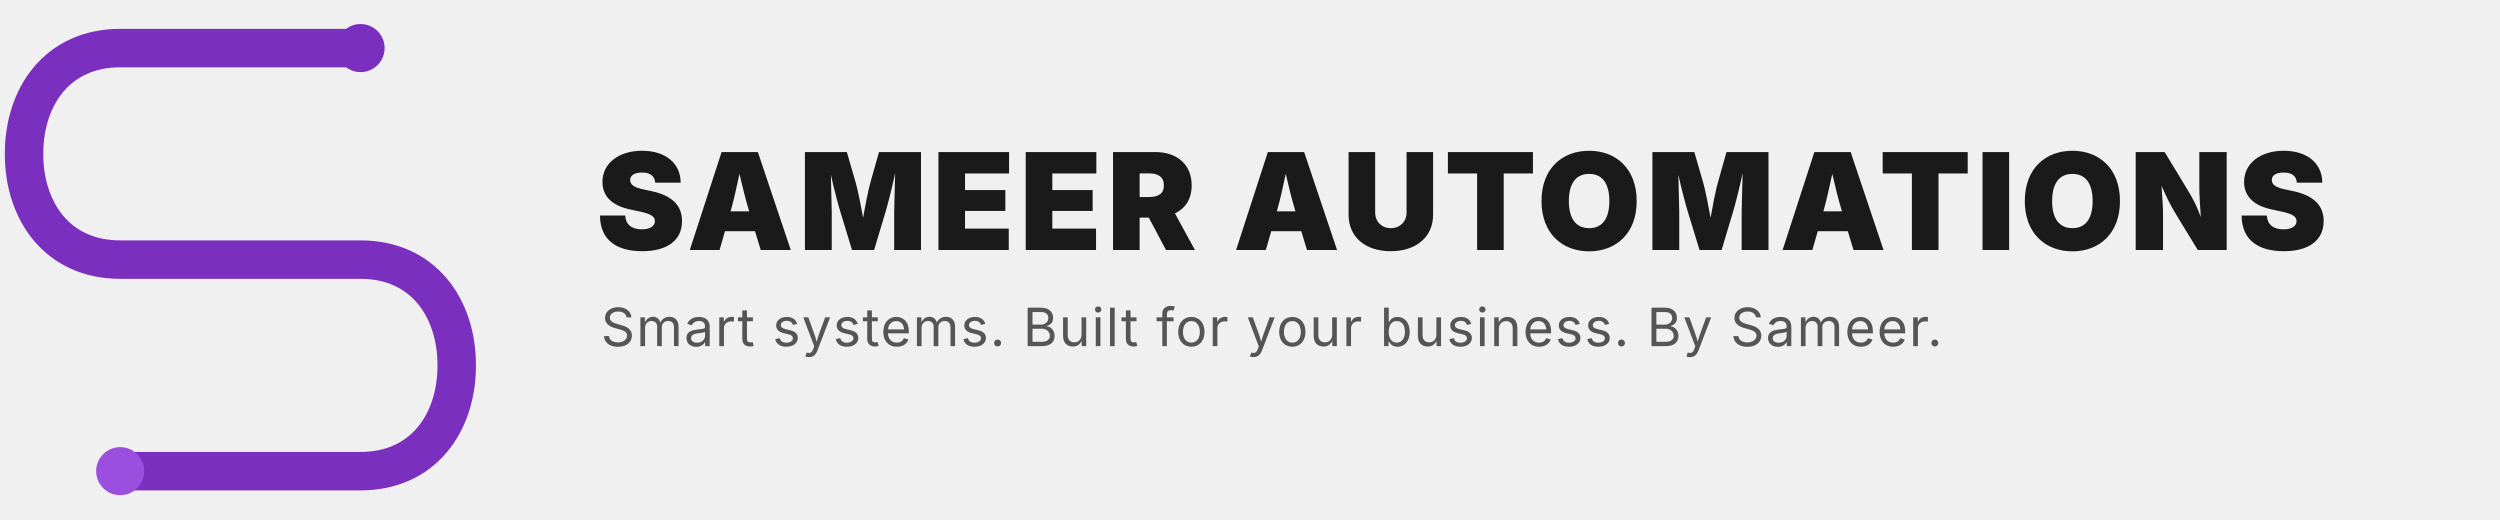
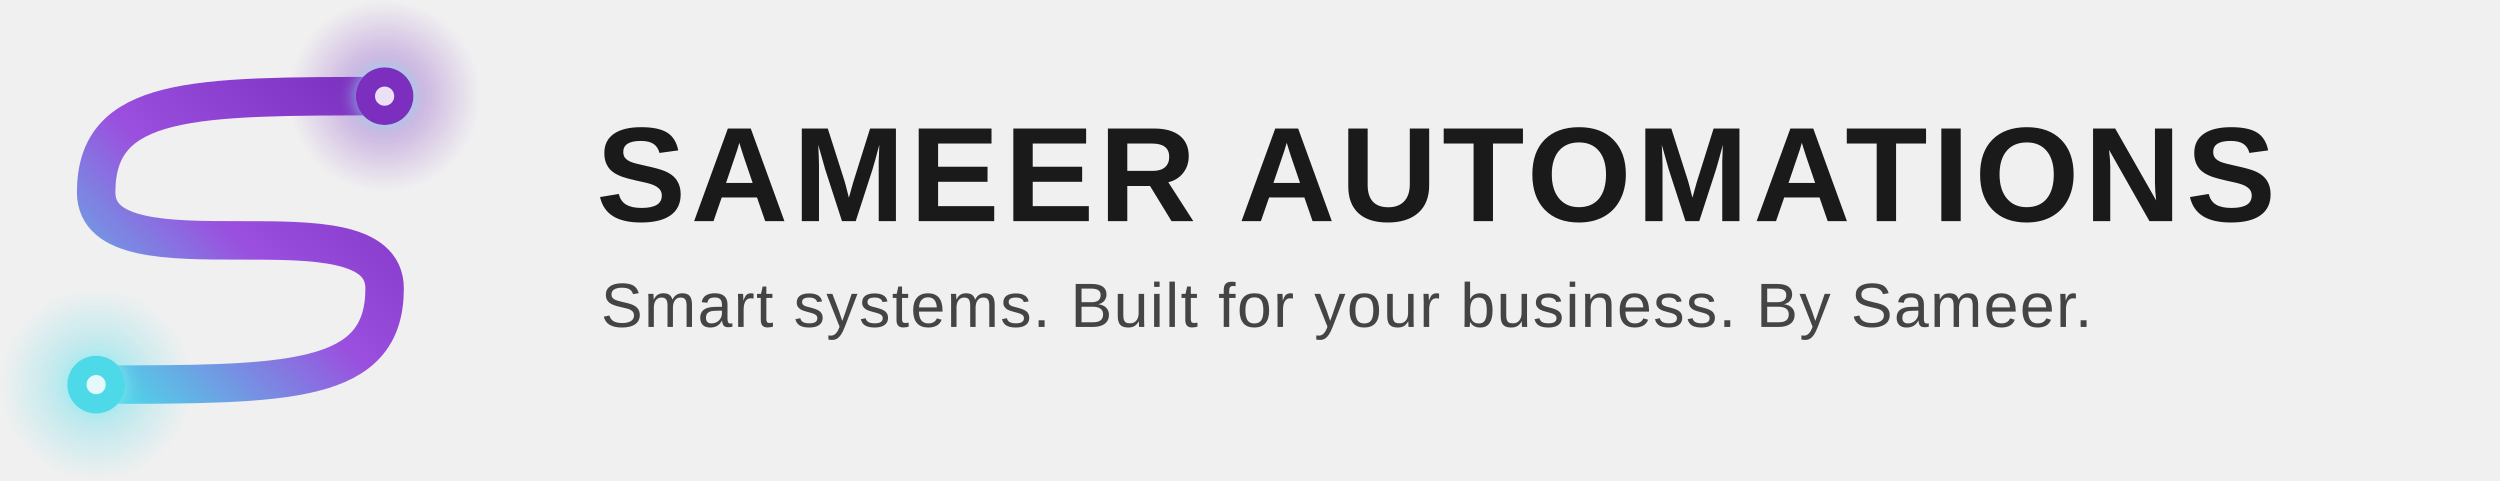
- <svg xmlns="http://www.w3.org/2000/svg" viewBox="0 0 520 108" width="520" height="108" role="img" aria-label="Sameer Automations">
+ <svg xmlns="http://www.w3.org/2000/svg" viewBox="0 0 520 100" width="520" height="100" role="img" aria-label="Sameer Automations">
  <defs>
    <style>
      .wordmark {
-         font-family: 'Inter', 'Helvetica Neue', Arial, sans-serif;
+         font-family: 'Roc Grotesk', 'Outfit', 'Helvetica Neue', Arial, sans-serif;
        font-weight: 900;
        font-size: 28px;
        letter-spacing: 1px;
        fill: #1A1A1A;
      }
      .tagline {
-         font-family: 'Inter', 'Helvetica Neue', Arial, sans-serif;
+         font-family: 'Gilroy', 'DM Sans', 'Helvetica Neue', Arial, sans-serif;
        font-weight: 400;
-         font-size: 11px;
+         font-size: 13px;
        letter-spacing: 0.3px;
-         fill: #555555;
+         fill: #444444;
      }
    </style>
+     <linearGradient id="fl-flowGrad" x1="1" y1="0" x2="0" y2="1">
+       <stop offset="0%" stop-color="#7B2FBE" />
+       <stop offset="50%" stop-color="#9B4FDE" />
+       <stop offset="100%" stop-color="#4DD9E8" />
+     </linearGradient>
+     <radialGradient id="fl-haloInput" cx="50%" cy="50%" r="50%">
+       <stop offset="0%" stop-color="#7B2FBE" stop-opacity="0.5" />
+       <stop offset="100%" stop-color="#7B2FBE" stop-opacity="0" />
+     </radialGradient>
+     <radialGradient id="fl-haloOutput" cx="50%" cy="50%" r="50%">
+       <stop offset="0%" stop-color="#4DD9E8" stop-opacity="0.5" />
+       <stop offset="100%" stop-color="#4DD9E8" stop-opacity="0" />
+     </radialGradient>
+     <filter id="fl-coreGlow" x="-100%" y="-100%" width="300%" height="300%">
+       <feGaussianBlur in="SourceGraphic" stdDeviation="1.8" result="blur" />
+       <feColorMatrix in="blur" type="matrix" values="0 0 0 0 0.302  0 0 0 0 0.851  0 0 0 0 0.910  0 0 0 0.8 0" result="cyan" />
+       <feMerge>
+         <feMergeNode in="cyan" />
+         <feMergeNode in="SourceGraphic" />
+       </feMerge>
+     </filter>
  </defs>
-   <path d="M 75 10 L 25 10 C 12 10 5 20 5 32 C 5 44 12 54 25 54 L 75 54 C 88 54 95 64 95 76 C 95 88 88 98 75 98 L 25 98" stroke="#7B2FBE" stroke-width="8" stroke-linecap="round" fill="none" />
-   <circle cx="75" cy="10" r="5" fill="#7B2FBE" />
-   <circle cx="25" cy="98" r="5" fill="#9B4FDE" />
-   <text x="124" y="52" class="wordmark">SAMEER AUTOMATIONS</text>
-   <text x="125" y="72" class="tagline">Smart systems. Built for your business. By Sameer.</text>
+   <circle cx="80" cy="20" r="20" fill="url(#fl-haloInput)" />
+   <circle cx="20" cy="80" r="20" fill="url(#fl-haloOutput)" />
+   <path d="M 80 20        C 40 20, 20 20, 20 40        C 20 60, 80 40, 80 60        C 80 80, 60 80, 20 80" stroke="url(#fl-flowGrad)" stroke-width="8" stroke-linecap="round" fill="none" />
+   <circle cx="80" cy="20" r="6" fill="#7B2FBE" filter="url(#fl-coreGlow)" />
+   <circle cx="80" cy="20" r="2" fill="#FFFFFF" opacity="0.85" />
+   <circle cx="20" cy="80" r="6" fill="#4DD9E8" filter="url(#fl-coreGlow)" />
+   <circle cx="20" cy="80" r="2" fill="#FFFFFF" opacity="0.85" />
+   <text x="124" y="46" class="wordmark">SAMEER AUTOMATIONS</text>
+   <text x="125" y="68" class="tagline">Smart systems. Built for your business. By Sameer.</text>
</svg>
